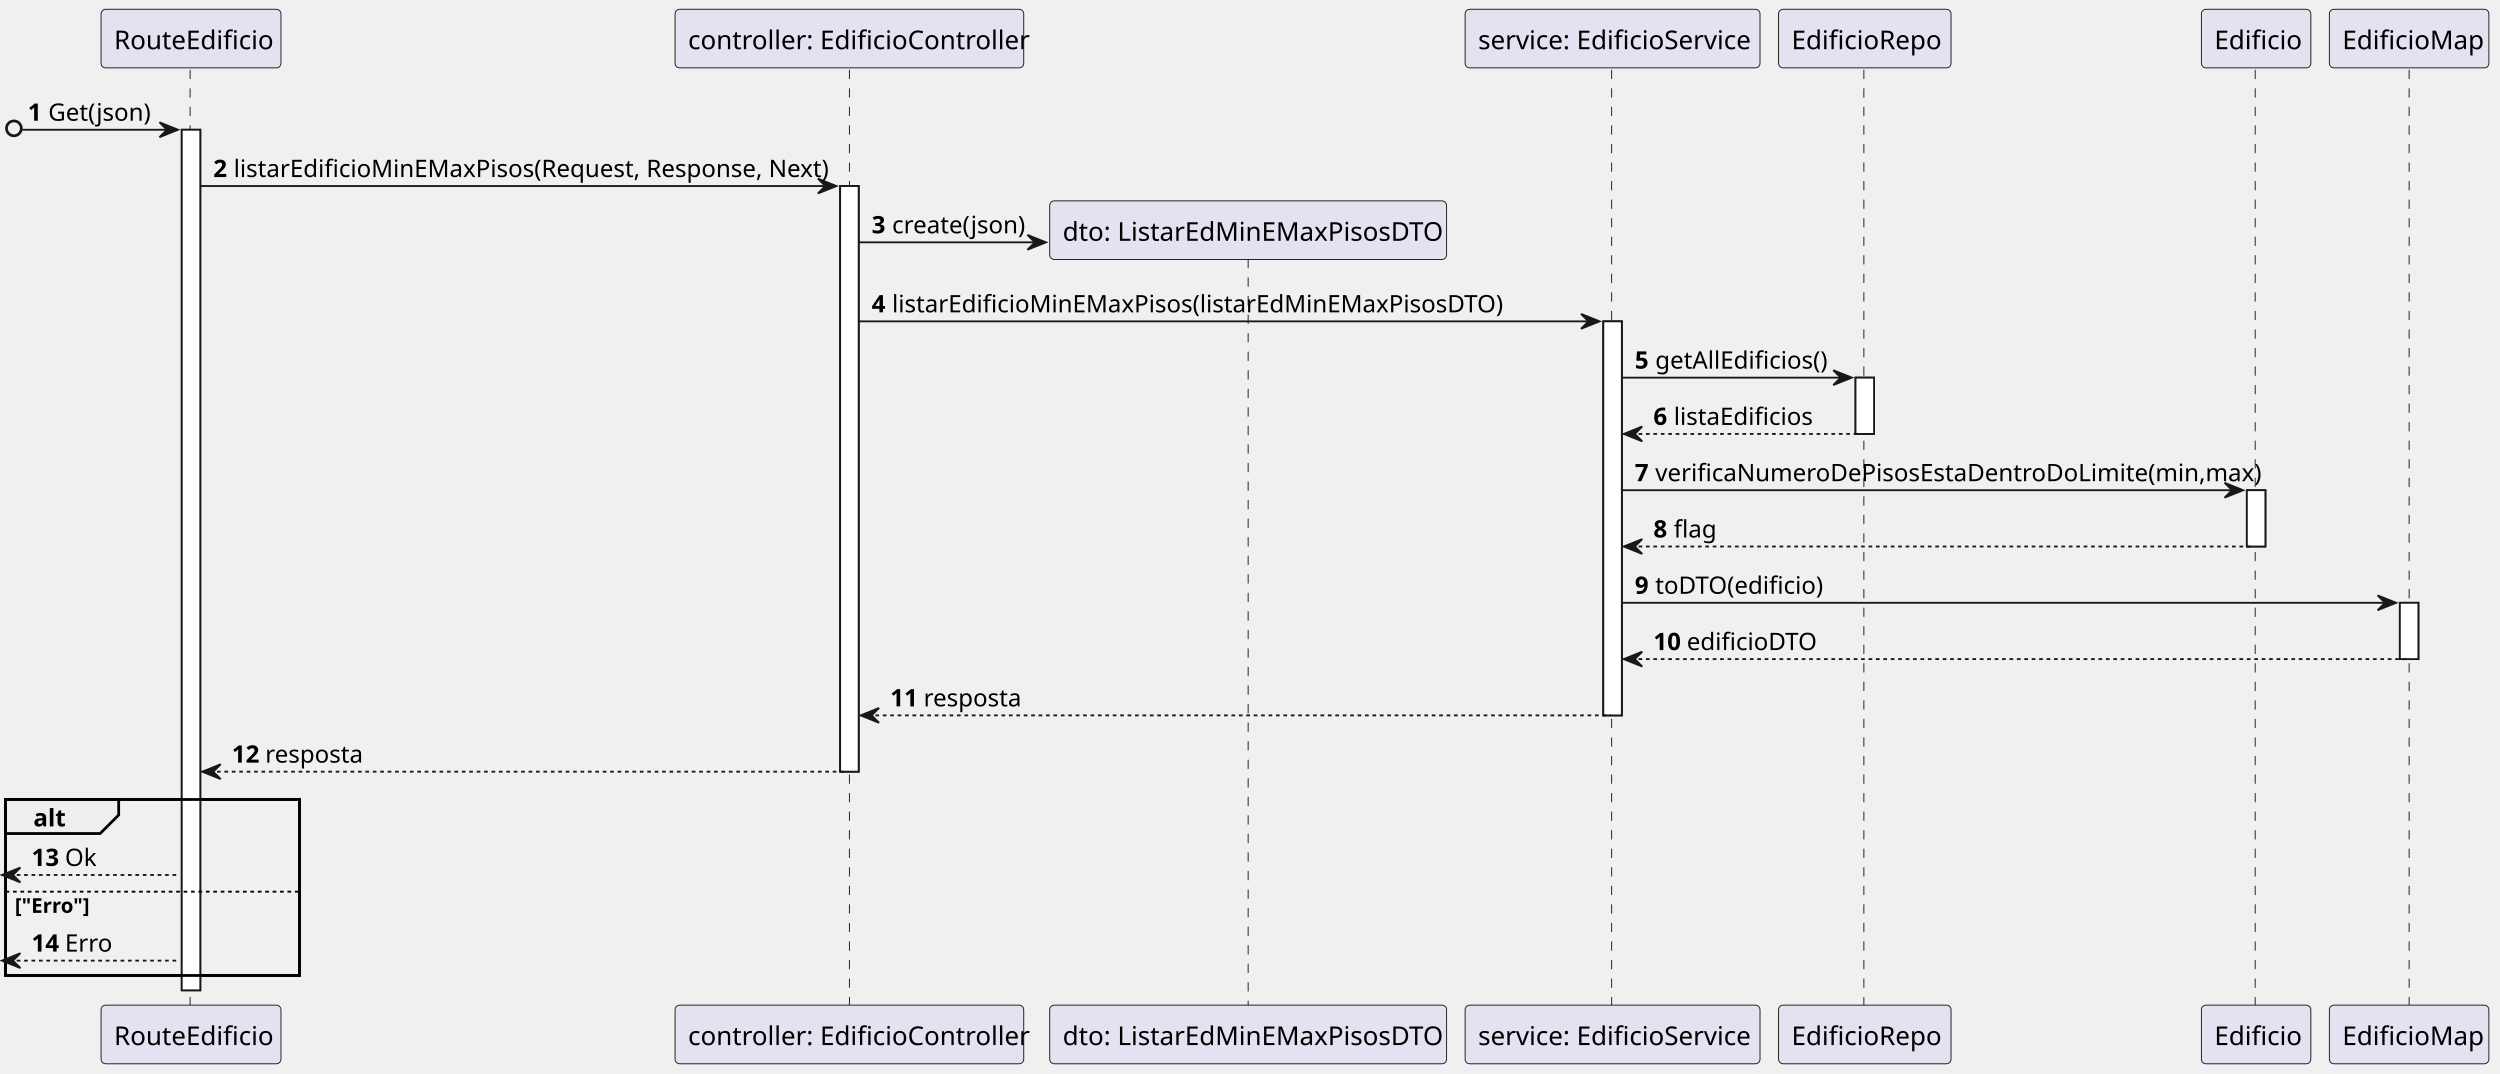
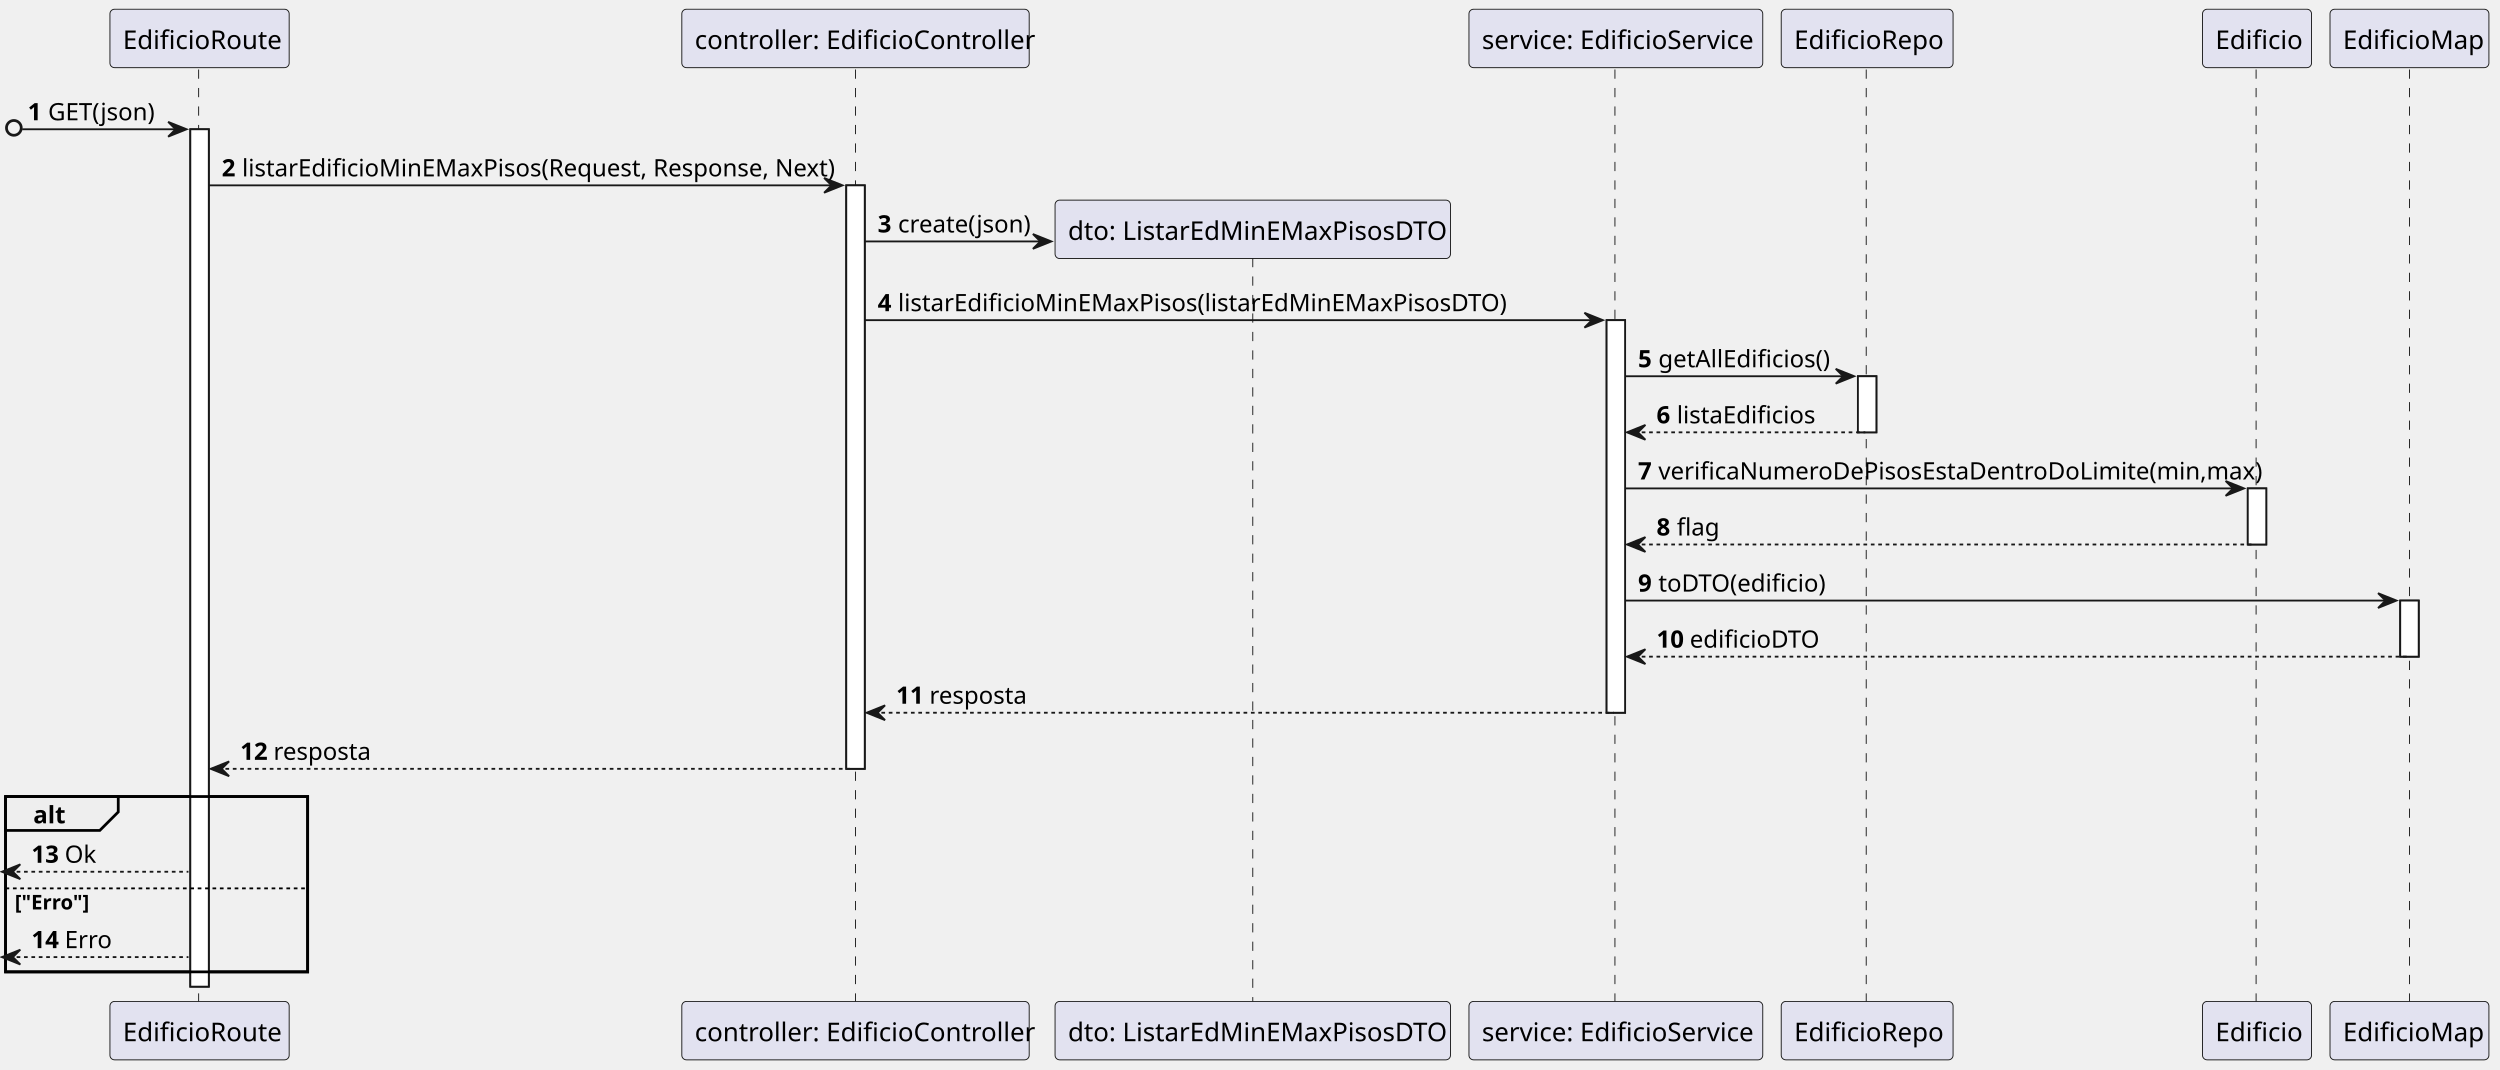
- <svg xmlns="http://www.w3.org/2000/svg" contentStyleType="text/css" height="579px" preserveAspectRatio="none" style="width:1348px;height:579px;background:#FFFFFF;" version="1.1" viewBox="0 0 1348 579" width="1348px" zoomAndPan="magnify">
+ <svg xmlns="http://www.w3.org/2000/svg" contentStyleType="text/css" height="579px" preserveAspectRatio="none" style="width:1353px;height:579px;background:#FFFFFF;" version="1.1" viewBox="0 0 1353 579" width="1353px" zoomAndPan="magnify">
  <defs />
  <g>
-     <rect fill="#FFFFFF" height="464.016" style="stroke:#181818;stroke-width:1.0;" width="10" x="98" y="69.961" />
-     <rect fill="#FFFFFF" height="315.773" style="stroke:#181818;stroke-width:1.0;" width="10" x="453" y="100.312" />
-     <rect fill="#FFFFFF" height="212.461" style="stroke:#181818;stroke-width:1.0;" width="10" x="864.5" y="173.273" />
-     <rect fill="#FFFFFF" height="30.352" style="stroke:#181818;stroke-width:1.0;" width="10" x="1000.5" y="203.625" />
-     <rect fill="#FFFFFF" height="30.352" style="stroke:#181818;stroke-width:1.0;" width="10" x="1211.5" y="264.328" />
-     <rect fill="#FFFFFF" height="30.352" style="stroke:#181818;stroke-width:1.0;" width="10" x="1294" y="325.031" />
-     <rect fill="none" height="94.891" style="stroke:#000000;stroke-width:1.5;" width="158.5" x="3" y="431.086" />
-     <line style="stroke:#181818;stroke-width:0.5;stroke-dasharray:5.0,5.0;" x1="102.5" x2="102.5" y1="37.609" y2="542.977" />
-     <line style="stroke:#181818;stroke-width:0.5;stroke-dasharray:5.0,5.0;" x1="458" x2="458" y1="37.609" y2="542.977" />
-     <line style="stroke:#181818;stroke-width:0.5;stroke-dasharray:5.0,5.0;" x1="673" x2="673" y1="139.617" y2="542.977" />
-     <line style="stroke:#181818;stroke-width:0.5;stroke-dasharray:5.0,5.0;" x1="869" x2="869" y1="37.609" y2="542.977" />
-     <line style="stroke:#181818;stroke-width:0.5;stroke-dasharray:5.0,5.0;" x1="1005" x2="1005" y1="37.609" y2="542.977" />
-     <line style="stroke:#181818;stroke-width:0.5;stroke-dasharray:5.0,5.0;" x1="1216" x2="1216" y1="37.609" y2="542.977" />
-     <line style="stroke:#181818;stroke-width:0.5;stroke-dasharray:5.0,5.0;" x1="1299" x2="1299" y1="37.609" y2="542.977" />
-     <rect fill="#E2E2F0" height="31.609" rx="2.5" ry="2.5" style="stroke:#181818;stroke-width:0.5;" width="97" x="54.5" y="5" />
-     <text fill="#000000" font-family="sans-serif" font-size="14" lengthAdjust="spacing" textLength="83" x="61.5" y="26.533">RouteEdificio</text>
-     <rect fill="#E2E2F0" height="31.609" rx="2.5" ry="2.5" style="stroke:#181818;stroke-width:0.5;" width="97" x="54.5" y="541.977" />
-     <text fill="#000000" font-family="sans-serif" font-size="14" lengthAdjust="spacing" textLength="83" x="61.5" y="563.51">RouteEdificio</text>
-     <rect fill="#E2E2F0" height="31.609" rx="2.5" ry="2.5" style="stroke:#181818;stroke-width:0.5;" width="188" x="364" y="5" />
-     <text fill="#000000" font-family="sans-serif" font-size="14" lengthAdjust="spacing" textLength="174" x="371" y="26.533">controller: EdificioController</text>
-     <rect fill="#E2E2F0" height="31.609" rx="2.5" ry="2.5" style="stroke:#181818;stroke-width:0.5;" width="188" x="364" y="541.977" />
-     <text fill="#000000" font-family="sans-serif" font-size="14" lengthAdjust="spacing" textLength="174" x="371" y="563.51">controller: EdificioController</text>
-     <rect fill="#E2E2F0" height="31.609" rx="2.5" ry="2.5" style="stroke:#181818;stroke-width:0.5;" width="214" x="566" y="541.977" />
-     <text fill="#000000" font-family="sans-serif" font-size="14" lengthAdjust="spacing" textLength="200" x="573" y="563.51">dto: ListarEdMinEMaxPisosDTO</text>
-     <rect fill="#E2E2F0" height="31.609" rx="2.5" ry="2.5" style="stroke:#181818;stroke-width:0.5;" width="159" x="790" y="5" />
-     <text fill="#000000" font-family="sans-serif" font-size="14" lengthAdjust="spacing" textLength="145" x="797" y="26.533">service: EdificioService</text>
-     <rect fill="#E2E2F0" height="31.609" rx="2.5" ry="2.5" style="stroke:#181818;stroke-width:0.5;" width="159" x="790" y="541.977" />
-     <text fill="#000000" font-family="sans-serif" font-size="14" lengthAdjust="spacing" textLength="145" x="797" y="563.51">service: EdificioService</text>
-     <rect fill="#E2E2F0" height="31.609" rx="2.5" ry="2.5" style="stroke:#181818;stroke-width:0.5;" width="93" x="959" y="5" />
-     <text fill="#000000" font-family="sans-serif" font-size="14" lengthAdjust="spacing" textLength="79" x="966" y="26.533">EdificioRepo</text>
-     <rect fill="#E2E2F0" height="31.609" rx="2.5" ry="2.5" style="stroke:#181818;stroke-width:0.5;" width="93" x="959" y="541.977" />
-     <text fill="#000000" font-family="sans-serif" font-size="14" lengthAdjust="spacing" textLength="79" x="966" y="563.51">EdificioRepo</text>
-     <rect fill="#E2E2F0" height="31.609" rx="2.5" ry="2.5" style="stroke:#181818;stroke-width:0.5;" width="59" x="1187" y="5" />
-     <text fill="#000000" font-family="sans-serif" font-size="14" lengthAdjust="spacing" textLength="45" x="1194" y="26.533">Edificio</text>
-     <rect fill="#E2E2F0" height="31.609" rx="2.5" ry="2.5" style="stroke:#181818;stroke-width:0.5;" width="59" x="1187" y="541.977" />
-     <text fill="#000000" font-family="sans-serif" font-size="14" lengthAdjust="spacing" textLength="45" x="1194" y="563.51">Edificio</text>
-     <rect fill="#E2E2F0" height="31.609" rx="2.5" ry="2.5" style="stroke:#181818;stroke-width:0.5;" width="86" x="1256" y="5" />
-     <text fill="#000000" font-family="sans-serif" font-size="14" lengthAdjust="spacing" textLength="72" x="1263" y="26.533">EdificioMap</text>
-     <rect fill="#E2E2F0" height="31.609" rx="2.5" ry="2.5" style="stroke:#181818;stroke-width:0.5;" width="86" x="1256" y="541.977" />
-     <text fill="#000000" font-family="sans-serif" font-size="14" lengthAdjust="spacing" textLength="72" x="1263" y="563.51">EdificioMap</text>
-     <rect fill="#FFFFFF" height="464.016" style="stroke:#181818;stroke-width:1.0;" width="10" x="98" y="69.961" />
-     <rect fill="#FFFFFF" height="315.773" style="stroke:#181818;stroke-width:1.0;" width="10" x="453" y="100.312" />
-     <rect fill="#FFFFFF" height="212.461" style="stroke:#181818;stroke-width:1.0;" width="10" x="864.5" y="173.273" />
-     <rect fill="#FFFFFF" height="30.352" style="stroke:#181818;stroke-width:1.0;" width="10" x="1000.5" y="203.625" />
-     <rect fill="#FFFFFF" height="30.352" style="stroke:#181818;stroke-width:1.0;" width="10" x="1211.5" y="264.328" />
-     <rect fill="#FFFFFF" height="30.352" style="stroke:#181818;stroke-width:1.0;" width="10" x="1294" y="325.031" />
+     <rect fill="#FFFFFF" height="464.016" style="stroke:#181818;stroke-width:1.0;" width="10" x="103" y="69.961" />
+     <rect fill="#FFFFFF" height="315.773" style="stroke:#181818;stroke-width:1.0;" width="10" x="458" y="100.312" />
+     <rect fill="#FFFFFF" height="212.461" style="stroke:#181818;stroke-width:1.0;" width="10" x="869.5" y="173.273" />
+     <rect fill="#FFFFFF" height="30.352" style="stroke:#181818;stroke-width:1.0;" width="10" x="1005.5" y="203.625" />
+     <rect fill="#FFFFFF" height="30.352" style="stroke:#181818;stroke-width:1.0;" width="10" x="1216.5" y="264.328" />
+     <rect fill="#FFFFFF" height="30.352" style="stroke:#181818;stroke-width:1.0;" width="10" x="1299" y="325.031" />
+     <rect fill="none" height="94.891" style="stroke:#000000;stroke-width:1.5;" width="163.5" x="3" y="431.086" />
+     <line style="stroke:#181818;stroke-width:0.5;stroke-dasharray:5.0,5.0;" x1="107.5" x2="107.5" y1="37.609" y2="542.977" />
+     <line style="stroke:#181818;stroke-width:0.5;stroke-dasharray:5.0,5.0;" x1="463" x2="463" y1="37.609" y2="542.977" />
+     <line style="stroke:#181818;stroke-width:0.5;stroke-dasharray:5.0,5.0;" x1="678" x2="678" y1="139.617" y2="542.977" />
+     <line style="stroke:#181818;stroke-width:0.5;stroke-dasharray:5.0,5.0;" x1="874" x2="874" y1="37.609" y2="542.977" />
+     <line style="stroke:#181818;stroke-width:0.5;stroke-dasharray:5.0,5.0;" x1="1010" x2="1010" y1="37.609" y2="542.977" />
+     <line style="stroke:#181818;stroke-width:0.5;stroke-dasharray:5.0,5.0;" x1="1221" x2="1221" y1="37.609" y2="542.977" />
+     <line style="stroke:#181818;stroke-width:0.5;stroke-dasharray:5.0,5.0;" x1="1304" x2="1304" y1="37.609" y2="542.977" />
+     <rect fill="#E2E2F0" height="31.609" rx="2.5" ry="2.5" style="stroke:#181818;stroke-width:0.5;" width="97" x="59.5" y="5" />
+     <text fill="#000000" font-family="sans-serif" font-size="14" lengthAdjust="spacing" textLength="83" x="66.5" y="26.533">EdificioRoute</text>
+     <rect fill="#E2E2F0" height="31.609" rx="2.5" ry="2.5" style="stroke:#181818;stroke-width:0.5;" width="97" x="59.5" y="541.977" />
+     <text fill="#000000" font-family="sans-serif" font-size="14" lengthAdjust="spacing" textLength="83" x="66.5" y="563.51">EdificioRoute</text>
+     <rect fill="#E2E2F0" height="31.609" rx="2.5" ry="2.5" style="stroke:#181818;stroke-width:0.5;" width="188" x="369" y="5" />
+     <text fill="#000000" font-family="sans-serif" font-size="14" lengthAdjust="spacing" textLength="174" x="376" y="26.533">controller: EdificioController</text>
+     <rect fill="#E2E2F0" height="31.609" rx="2.5" ry="2.5" style="stroke:#181818;stroke-width:0.5;" width="188" x="369" y="541.977" />
+     <text fill="#000000" font-family="sans-serif" font-size="14" lengthAdjust="spacing" textLength="174" x="376" y="563.51">controller: EdificioController</text>
+     <rect fill="#E2E2F0" height="31.609" rx="2.5" ry="2.5" style="stroke:#181818;stroke-width:0.5;" width="214" x="571" y="541.977" />
+     <text fill="#000000" font-family="sans-serif" font-size="14" lengthAdjust="spacing" textLength="200" x="578" y="563.51">dto: ListarEdMinEMaxPisosDTO</text>
+     <rect fill="#E2E2F0" height="31.609" rx="2.5" ry="2.5" style="stroke:#181818;stroke-width:0.5;" width="159" x="795" y="5" />
+     <text fill="#000000" font-family="sans-serif" font-size="14" lengthAdjust="spacing" textLength="145" x="802" y="26.533">service: EdificioService</text>
+     <rect fill="#E2E2F0" height="31.609" rx="2.5" ry="2.5" style="stroke:#181818;stroke-width:0.5;" width="159" x="795" y="541.977" />
+     <text fill="#000000" font-family="sans-serif" font-size="14" lengthAdjust="spacing" textLength="145" x="802" y="563.51">service: EdificioService</text>
+     <rect fill="#E2E2F0" height="31.609" rx="2.5" ry="2.5" style="stroke:#181818;stroke-width:0.5;" width="93" x="964" y="5" />
+     <text fill="#000000" font-family="sans-serif" font-size="14" lengthAdjust="spacing" textLength="79" x="971" y="26.533">EdificioRepo</text>
+     <rect fill="#E2E2F0" height="31.609" rx="2.5" ry="2.5" style="stroke:#181818;stroke-width:0.5;" width="93" x="964" y="541.977" />
+     <text fill="#000000" font-family="sans-serif" font-size="14" lengthAdjust="spacing" textLength="79" x="971" y="563.51">EdificioRepo</text>
+     <rect fill="#E2E2F0" height="31.609" rx="2.5" ry="2.5" style="stroke:#181818;stroke-width:0.5;" width="59" x="1192" y="5" />
+     <text fill="#000000" font-family="sans-serif" font-size="14" lengthAdjust="spacing" textLength="45" x="1199" y="26.533">Edificio</text>
+     <rect fill="#E2E2F0" height="31.609" rx="2.5" ry="2.5" style="stroke:#181818;stroke-width:0.5;" width="59" x="1192" y="541.977" />
+     <text fill="#000000" font-family="sans-serif" font-size="14" lengthAdjust="spacing" textLength="45" x="1199" y="563.51">Edificio</text>
+     <rect fill="#E2E2F0" height="31.609" rx="2.5" ry="2.5" style="stroke:#181818;stroke-width:0.5;" width="86" x="1261" y="5" />
+     <text fill="#000000" font-family="sans-serif" font-size="14" lengthAdjust="spacing" textLength="72" x="1268" y="26.533">EdificioMap</text>
+     <rect fill="#E2E2F0" height="31.609" rx="2.5" ry="2.5" style="stroke:#181818;stroke-width:0.5;" width="86" x="1261" y="541.977" />
+     <text fill="#000000" font-family="sans-serif" font-size="14" lengthAdjust="spacing" textLength="72" x="1268" y="563.51">EdificioMap</text>
+     <rect fill="#FFFFFF" height="464.016" style="stroke:#181818;stroke-width:1.0;" width="10" x="103" y="69.961" />
+     <rect fill="#FFFFFF" height="315.773" style="stroke:#181818;stroke-width:1.0;" width="10" x="458" y="100.312" />
+     <rect fill="#FFFFFF" height="212.461" style="stroke:#181818;stroke-width:1.0;" width="10" x="869.5" y="173.273" />
+     <rect fill="#FFFFFF" height="30.352" style="stroke:#181818;stroke-width:1.0;" width="10" x="1005.5" y="203.625" />
+     <rect fill="#FFFFFF" height="30.352" style="stroke:#181818;stroke-width:1.0;" width="10" x="1216.5" y="264.328" />
+     <rect fill="#FFFFFF" height="30.352" style="stroke:#181818;stroke-width:1.0;" width="10" x="1299" y="325.031" />
    <ellipse cx="7.5" cy="69.211" fill="none" rx="4" ry="4" style="stroke:#181818;stroke-width:1.5;" />
-     <polygon fill="#181818" points="86,65.961,96,69.961,86,73.961,90,69.961" style="stroke:#181818;stroke-width:1.0;" />
-     <line style="stroke:#181818;stroke-width:1.0;" x1="12" x2="92" y1="69.961" y2="69.961" />
+     <polygon fill="#181818" points="91,65.961,101,69.961,91,73.961,95,69.961" style="stroke:#181818;stroke-width:1.0;" />
+     <line style="stroke:#181818;stroke-width:1.0;" x1="12" x2="97" y1="69.961" y2="69.961" />
    <text fill="#000000" font-family="sans-serif" font-size="13" font-weight="bold" lengthAdjust="spacing" textLength="7" x="15" y="65.105">1</text>
-     <text fill="#000000" font-family="sans-serif" font-size="13" lengthAdjust="spacing" textLength="53" x="26" y="65.105">Get(json)</text>
-     <polygon fill="#181818" points="441,96.312,451,100.312,441,104.312,445,100.312" style="stroke:#181818;stroke-width:1.0;" />
-     <line style="stroke:#181818;stroke-width:1.0;" x1="108" x2="447" y1="100.312" y2="100.312" />
-     <text fill="#000000" font-family="sans-serif" font-size="13" font-weight="bold" lengthAdjust="spacing" textLength="7" x="115" y="95.456">2</text>
-     <text fill="#000000" font-family="sans-serif" font-size="13" lengthAdjust="spacing" textLength="315" x="126" y="95.456">listarEdificioMinEMaxPisos(Request, Response, Next)</text>
-     <polygon fill="#181818" points="554,126.664,564,130.664,554,134.664,558,130.664" style="stroke:#181818;stroke-width:1.0;" />
-     <line style="stroke:#181818;stroke-width:1.0;" x1="463" x2="560" y1="130.664" y2="130.664" />
-     <text fill="#000000" font-family="sans-serif" font-size="13" font-weight="bold" lengthAdjust="spacing" textLength="7" x="470" y="125.808">3</text>
-     <text fill="#000000" font-family="sans-serif" font-size="13" lengthAdjust="spacing" textLength="68" x="481" y="125.808">create(json)</text>
-     <rect fill="#E2E2F0" height="31.609" rx="2.5" ry="2.5" style="stroke:#181818;stroke-width:0.5;" width="214" x="566" y="108.312" />
-     <text fill="#000000" font-family="sans-serif" font-size="14" lengthAdjust="spacing" textLength="200" x="573" y="129.846">dto: ListarEdMinEMaxPisosDTO</text>
-     <polygon fill="#181818" points="852.5,169.273,862.5,173.273,852.5,177.273,856.5,173.273" style="stroke:#181818;stroke-width:1.0;" />
-     <line style="stroke:#181818;stroke-width:1.0;" x1="463" x2="858.5" y1="173.273" y2="173.273" />
-     <text fill="#000000" font-family="sans-serif" font-size="13" font-weight="bold" lengthAdjust="spacing" textLength="7" x="470" y="168.417">4</text>
-     <text fill="#000000" font-family="sans-serif" font-size="13" lengthAdjust="spacing" textLength="324" x="481" y="168.417">listarEdificioMinEMaxPisos(listarEdMinEMaxPisosDTO)</text>
-     <polygon fill="#181818" points="988.5,199.625,998.5,203.625,988.5,207.625,992.5,203.625" style="stroke:#181818;stroke-width:1.0;" />
-     <line style="stroke:#181818;stroke-width:1.0;" x1="874.5" x2="994.5" y1="203.625" y2="203.625" />
-     <text fill="#000000" font-family="sans-serif" font-size="13" font-weight="bold" lengthAdjust="spacing" textLength="7" x="881.5" y="198.769">5</text>
-     <text fill="#000000" font-family="sans-serif" font-size="13" lengthAdjust="spacing" textLength="90" x="892.5" y="198.769">getAllEdificios()</text>
-     <polygon fill="#181818" points="885.5,229.977,875.5,233.977,885.5,237.977,881.5,233.977" style="stroke:#181818;stroke-width:1.0;" />
-     <line style="stroke:#181818;stroke-width:1.0;stroke-dasharray:2.0,2.0;" x1="879.5" x2="1004.5" y1="233.977" y2="233.977" />
-     <text fill="#000000" font-family="sans-serif" font-size="13" font-weight="bold" lengthAdjust="spacing" textLength="7" x="891.5" y="229.12">6</text>
-     <text fill="#000000" font-family="sans-serif" font-size="13" lengthAdjust="spacing" textLength="73" x="902.5" y="229.12">listaEdificios</text>
-     <polygon fill="#181818" points="1199.5,260.328,1209.5,264.328,1199.5,268.328,1203.5,264.328" style="stroke:#181818;stroke-width:1.0;" />
-     <line style="stroke:#181818;stroke-width:1.0;" x1="874.5" x2="1205.5" y1="264.328" y2="264.328" />
-     <text fill="#000000" font-family="sans-serif" font-size="13" font-weight="bold" lengthAdjust="spacing" textLength="7" x="881.5" y="259.472">7</text>
-     <text fill="#000000" font-family="sans-serif" font-size="13" lengthAdjust="spacing" textLength="307" x="892.5" y="259.472">verificaNumeroDePisosEstaDentroDoLimite(min,max)</text>
-     <polygon fill="#181818" points="885.5,290.68,875.5,294.68,885.5,298.68,881.5,294.68" style="stroke:#181818;stroke-width:1.0;" />
-     <line style="stroke:#181818;stroke-width:1.0;stroke-dasharray:2.0,2.0;" x1="879.5" x2="1215.5" y1="294.68" y2="294.68" />
-     <text fill="#000000" font-family="sans-serif" font-size="13" font-weight="bold" lengthAdjust="spacing" textLength="7" x="891.5" y="289.823">8</text>
-     <text fill="#000000" font-family="sans-serif" font-size="13" lengthAdjust="spacing" textLength="20" x="902.5" y="289.823">flag</text>
-     <polygon fill="#181818" points="1282,321.031,1292,325.031,1282,329.031,1286,325.031" style="stroke:#181818;stroke-width:1.0;" />
-     <line style="stroke:#181818;stroke-width:1.0;" x1="874.5" x2="1288" y1="325.031" y2="325.031" />
-     <text fill="#000000" font-family="sans-serif" font-size="13" font-weight="bold" lengthAdjust="spacing" textLength="7" x="881.5" y="320.175">9</text>
-     <text fill="#000000" font-family="sans-serif" font-size="13" lengthAdjust="spacing" textLength="85" x="892.5" y="320.175">toDTO(edificio)</text>
-     <polygon fill="#181818" points="885.5,351.383,875.5,355.383,885.5,359.383,881.5,355.383" style="stroke:#181818;stroke-width:1.0;" />
-     <line style="stroke:#181818;stroke-width:1.0;stroke-dasharray:2.0,2.0;" x1="879.5" x2="1298" y1="355.383" y2="355.383" />
-     <text fill="#000000" font-family="sans-serif" font-size="13" font-weight="bold" lengthAdjust="spacing" textLength="14" x="891.5" y="350.526">10</text>
-     <text fill="#000000" font-family="sans-serif" font-size="13" lengthAdjust="spacing" textLength="66" x="909.5" y="350.526">edificioDTO</text>
-     <polygon fill="#181818" points="474,381.734,464,385.734,474,389.734,470,385.734" style="stroke:#181818;stroke-width:1.0;" />
-     <line style="stroke:#181818;stroke-width:1.0;stroke-dasharray:2.0,2.0;" x1="468" x2="868.5" y1="385.734" y2="385.734" />
-     <text fill="#000000" font-family="sans-serif" font-size="13" font-weight="bold" lengthAdjust="spacing" textLength="14" x="480" y="380.878">11</text>
-     <text fill="#000000" font-family="sans-serif" font-size="13" lengthAdjust="spacing" textLength="50" x="498" y="380.878">resposta</text>
-     <polygon fill="#181818" points="119,412.086,109,416.086,119,420.086,115,416.086" style="stroke:#181818;stroke-width:1.0;" />
-     <line style="stroke:#181818;stroke-width:1.0;stroke-dasharray:2.0,2.0;" x1="113" x2="457" y1="416.086" y2="416.086" />
-     <text fill="#000000" font-family="sans-serif" font-size="13" font-weight="bold" lengthAdjust="spacing" textLength="14" x="125" y="411.229">12</text>
-     <text fill="#000000" font-family="sans-serif" font-size="13" lengthAdjust="spacing" textLength="50" x="143" y="411.229">resposta</text>
+     <text fill="#000000" font-family="sans-serif" font-size="13" lengthAdjust="spacing" textLength="58" x="26" y="65.105">GET(json)</text>
+     <polygon fill="#181818" points="446,96.312,456,100.312,446,104.312,450,100.312" style="stroke:#181818;stroke-width:1.0;" />
+     <line style="stroke:#181818;stroke-width:1.0;" x1="113" x2="452" y1="100.312" y2="100.312" />
+     <text fill="#000000" font-family="sans-serif" font-size="13" font-weight="bold" lengthAdjust="spacing" textLength="7" x="120" y="95.456">2</text>
+     <text fill="#000000" font-family="sans-serif" font-size="13" lengthAdjust="spacing" textLength="315" x="131" y="95.456">listarEdificioMinEMaxPisos(Request, Response, Next)</text>
+     <polygon fill="#181818" points="559,126.664,569,130.664,559,134.664,563,130.664" style="stroke:#181818;stroke-width:1.0;" />
+     <line style="stroke:#181818;stroke-width:1.0;" x1="468" x2="565" y1="130.664" y2="130.664" />
+     <text fill="#000000" font-family="sans-serif" font-size="13" font-weight="bold" lengthAdjust="spacing" textLength="7" x="475" y="125.808">3</text>
+     <text fill="#000000" font-family="sans-serif" font-size="13" lengthAdjust="spacing" textLength="68" x="486" y="125.808">create(json)</text>
+     <rect fill="#E2E2F0" height="31.609" rx="2.5" ry="2.5" style="stroke:#181818;stroke-width:0.5;" width="214" x="571" y="108.312" />
+     <text fill="#000000" font-family="sans-serif" font-size="14" lengthAdjust="spacing" textLength="200" x="578" y="129.846">dto: ListarEdMinEMaxPisosDTO</text>
+     <polygon fill="#181818" points="857.5,169.273,867.5,173.273,857.5,177.273,861.5,173.273" style="stroke:#181818;stroke-width:1.0;" />
+     <line style="stroke:#181818;stroke-width:1.0;" x1="468" x2="863.5" y1="173.273" y2="173.273" />
+     <text fill="#000000" font-family="sans-serif" font-size="13" font-weight="bold" lengthAdjust="spacing" textLength="7" x="475" y="168.417">4</text>
+     <text fill="#000000" font-family="sans-serif" font-size="13" lengthAdjust="spacing" textLength="324" x="486" y="168.417">listarEdificioMinEMaxPisos(listarEdMinEMaxPisosDTO)</text>
+     <polygon fill="#181818" points="993.5,199.625,1003.5,203.625,993.5,207.625,997.5,203.625" style="stroke:#181818;stroke-width:1.0;" />
+     <line style="stroke:#181818;stroke-width:1.0;" x1="879.5" x2="999.5" y1="203.625" y2="203.625" />
+     <text fill="#000000" font-family="sans-serif" font-size="13" font-weight="bold" lengthAdjust="spacing" textLength="7" x="886.5" y="198.769">5</text>
+     <text fill="#000000" font-family="sans-serif" font-size="13" lengthAdjust="spacing" textLength="90" x="897.5" y="198.769">getAllEdificios()</text>
+     <polygon fill="#181818" points="890.5,229.977,880.5,233.977,890.5,237.977,886.5,233.977" style="stroke:#181818;stroke-width:1.0;" />
+     <line style="stroke:#181818;stroke-width:1.0;stroke-dasharray:2.0,2.0;" x1="884.5" x2="1009.5" y1="233.977" y2="233.977" />
+     <text fill="#000000" font-family="sans-serif" font-size="13" font-weight="bold" lengthAdjust="spacing" textLength="7" x="896.5" y="229.12">6</text>
+     <text fill="#000000" font-family="sans-serif" font-size="13" lengthAdjust="spacing" textLength="73" x="907.5" y="229.12">listaEdificios</text>
+     <polygon fill="#181818" points="1204.5,260.328,1214.5,264.328,1204.5,268.328,1208.5,264.328" style="stroke:#181818;stroke-width:1.0;" />
+     <line style="stroke:#181818;stroke-width:1.0;" x1="879.5" x2="1210.5" y1="264.328" y2="264.328" />
+     <text fill="#000000" font-family="sans-serif" font-size="13" font-weight="bold" lengthAdjust="spacing" textLength="7" x="886.5" y="259.472">7</text>
+     <text fill="#000000" font-family="sans-serif" font-size="13" lengthAdjust="spacing" textLength="307" x="897.5" y="259.472">verificaNumeroDePisosEstaDentroDoLimite(min,max)</text>
+     <polygon fill="#181818" points="890.5,290.68,880.5,294.68,890.5,298.68,886.5,294.68" style="stroke:#181818;stroke-width:1.0;" />
+     <line style="stroke:#181818;stroke-width:1.0;stroke-dasharray:2.0,2.0;" x1="884.5" x2="1220.5" y1="294.68" y2="294.68" />
+     <text fill="#000000" font-family="sans-serif" font-size="13" font-weight="bold" lengthAdjust="spacing" textLength="7" x="896.5" y="289.823">8</text>
+     <text fill="#000000" font-family="sans-serif" font-size="13" lengthAdjust="spacing" textLength="20" x="907.5" y="289.823">flag</text>
+     <polygon fill="#181818" points="1287,321.031,1297,325.031,1287,329.031,1291,325.031" style="stroke:#181818;stroke-width:1.0;" />
+     <line style="stroke:#181818;stroke-width:1.0;" x1="879.5" x2="1293" y1="325.031" y2="325.031" />
+     <text fill="#000000" font-family="sans-serif" font-size="13" font-weight="bold" lengthAdjust="spacing" textLength="7" x="886.5" y="320.175">9</text>
+     <text fill="#000000" font-family="sans-serif" font-size="13" lengthAdjust="spacing" textLength="85" x="897.5" y="320.175">toDTO(edificio)</text>
+     <polygon fill="#181818" points="890.5,351.383,880.5,355.383,890.5,359.383,886.5,355.383" style="stroke:#181818;stroke-width:1.0;" />
+     <line style="stroke:#181818;stroke-width:1.0;stroke-dasharray:2.0,2.0;" x1="884.5" x2="1303" y1="355.383" y2="355.383" />
+     <text fill="#000000" font-family="sans-serif" font-size="13" font-weight="bold" lengthAdjust="spacing" textLength="14" x="896.5" y="350.526">10</text>
+     <text fill="#000000" font-family="sans-serif" font-size="13" lengthAdjust="spacing" textLength="66" x="914.5" y="350.526">edificioDTO</text>
+     <polygon fill="#181818" points="479,381.734,469,385.734,479,389.734,475,385.734" style="stroke:#181818;stroke-width:1.0;" />
+     <line style="stroke:#181818;stroke-width:1.0;stroke-dasharray:2.0,2.0;" x1="473" x2="873.5" y1="385.734" y2="385.734" />
+     <text fill="#000000" font-family="sans-serif" font-size="13" font-weight="bold" lengthAdjust="spacing" textLength="14" x="485" y="380.878">11</text>
+     <text fill="#000000" font-family="sans-serif" font-size="13" lengthAdjust="spacing" textLength="50" x="503" y="380.878">resposta</text>
+     <polygon fill="#181818" points="124,412.086,114,416.086,124,420.086,120,416.086" style="stroke:#181818;stroke-width:1.0;" />
+     <line style="stroke:#181818;stroke-width:1.0;stroke-dasharray:2.0,2.0;" x1="118" x2="462" y1="416.086" y2="416.086" />
+     <text fill="#000000" font-family="sans-serif" font-size="13" font-weight="bold" lengthAdjust="spacing" textLength="14" x="130" y="411.229">12</text>
+     <text fill="#000000" font-family="sans-serif" font-size="13" lengthAdjust="spacing" textLength="50" x="148" y="411.229">resposta</text>
    <path d="M3,431.086 L64,431.086 L64,439.438 L54,449.438 L3,449.438 L3,431.086 " fill="#EEEEEE" style="stroke:#000000;stroke-width:1.5;" />
-     <rect fill="none" height="94.891" style="stroke:#000000;stroke-width:1.5;" width="158.5" x="3" y="431.086" />
+     <rect fill="none" height="94.891" style="stroke:#000000;stroke-width:1.5;" width="163.5" x="3" y="431.086" />
    <text fill="#000000" font-family="sans-serif" font-size="13" font-weight="bold" lengthAdjust="spacing" textLength="16" x="18" y="445.581">alt</text>
    <polygon fill="#181818" points="11,467.789,1,471.789,11,475.789,7,471.789" style="stroke:#181818;stroke-width:1.0;" />
-     <line style="stroke:#181818;stroke-width:1.0;stroke-dasharray:2.0,2.0;" x1="5" x2="97" y1="471.789" y2="471.789" />
+     <line style="stroke:#181818;stroke-width:1.0;stroke-dasharray:2.0,2.0;" x1="5" x2="102" y1="471.789" y2="471.789" />
    <text fill="#000000" font-family="sans-serif" font-size="13" font-weight="bold" lengthAdjust="spacing" textLength="14" x="17" y="466.933">13</text>
    <text fill="#000000" font-family="sans-serif" font-size="13" lengthAdjust="spacing" textLength="17" x="35" y="466.933">Ok</text>
-     <line style="stroke:#000000;stroke-width:1.0;stroke-dasharray:2.0,2.0;" x1="3" x2="161.5" y1="480.789" y2="480.789" />
+     <line style="stroke:#000000;stroke-width:1.0;stroke-dasharray:2.0,2.0;" x1="3" x2="166.5" y1="480.789" y2="480.789" />
    <text fill="#000000" font-family="sans-serif" font-size="11" font-weight="bold" lengthAdjust="spacing" textLength="41" x="8" y="492.208">["Erro"]</text>
    <polygon fill="#181818" points="11,513.977,1,517.977,11,521.977,7,517.977" style="stroke:#181818;stroke-width:1.0;" />
-     <line style="stroke:#181818;stroke-width:1.0;stroke-dasharray:2.0,2.0;" x1="5" x2="97" y1="517.977" y2="517.977" />
+     <line style="stroke:#181818;stroke-width:1.0;stroke-dasharray:2.0,2.0;" x1="5" x2="102" y1="517.977" y2="517.977" />
    <text fill="#000000" font-family="sans-serif" font-size="13" font-weight="bold" lengthAdjust="spacing" textLength="14" x="17" y="513.12">14</text>
    <text fill="#000000" font-family="sans-serif" font-size="13" lengthAdjust="spacing" textLength="24" x="35" y="513.12">Erro</text>
  </g>
</svg>
